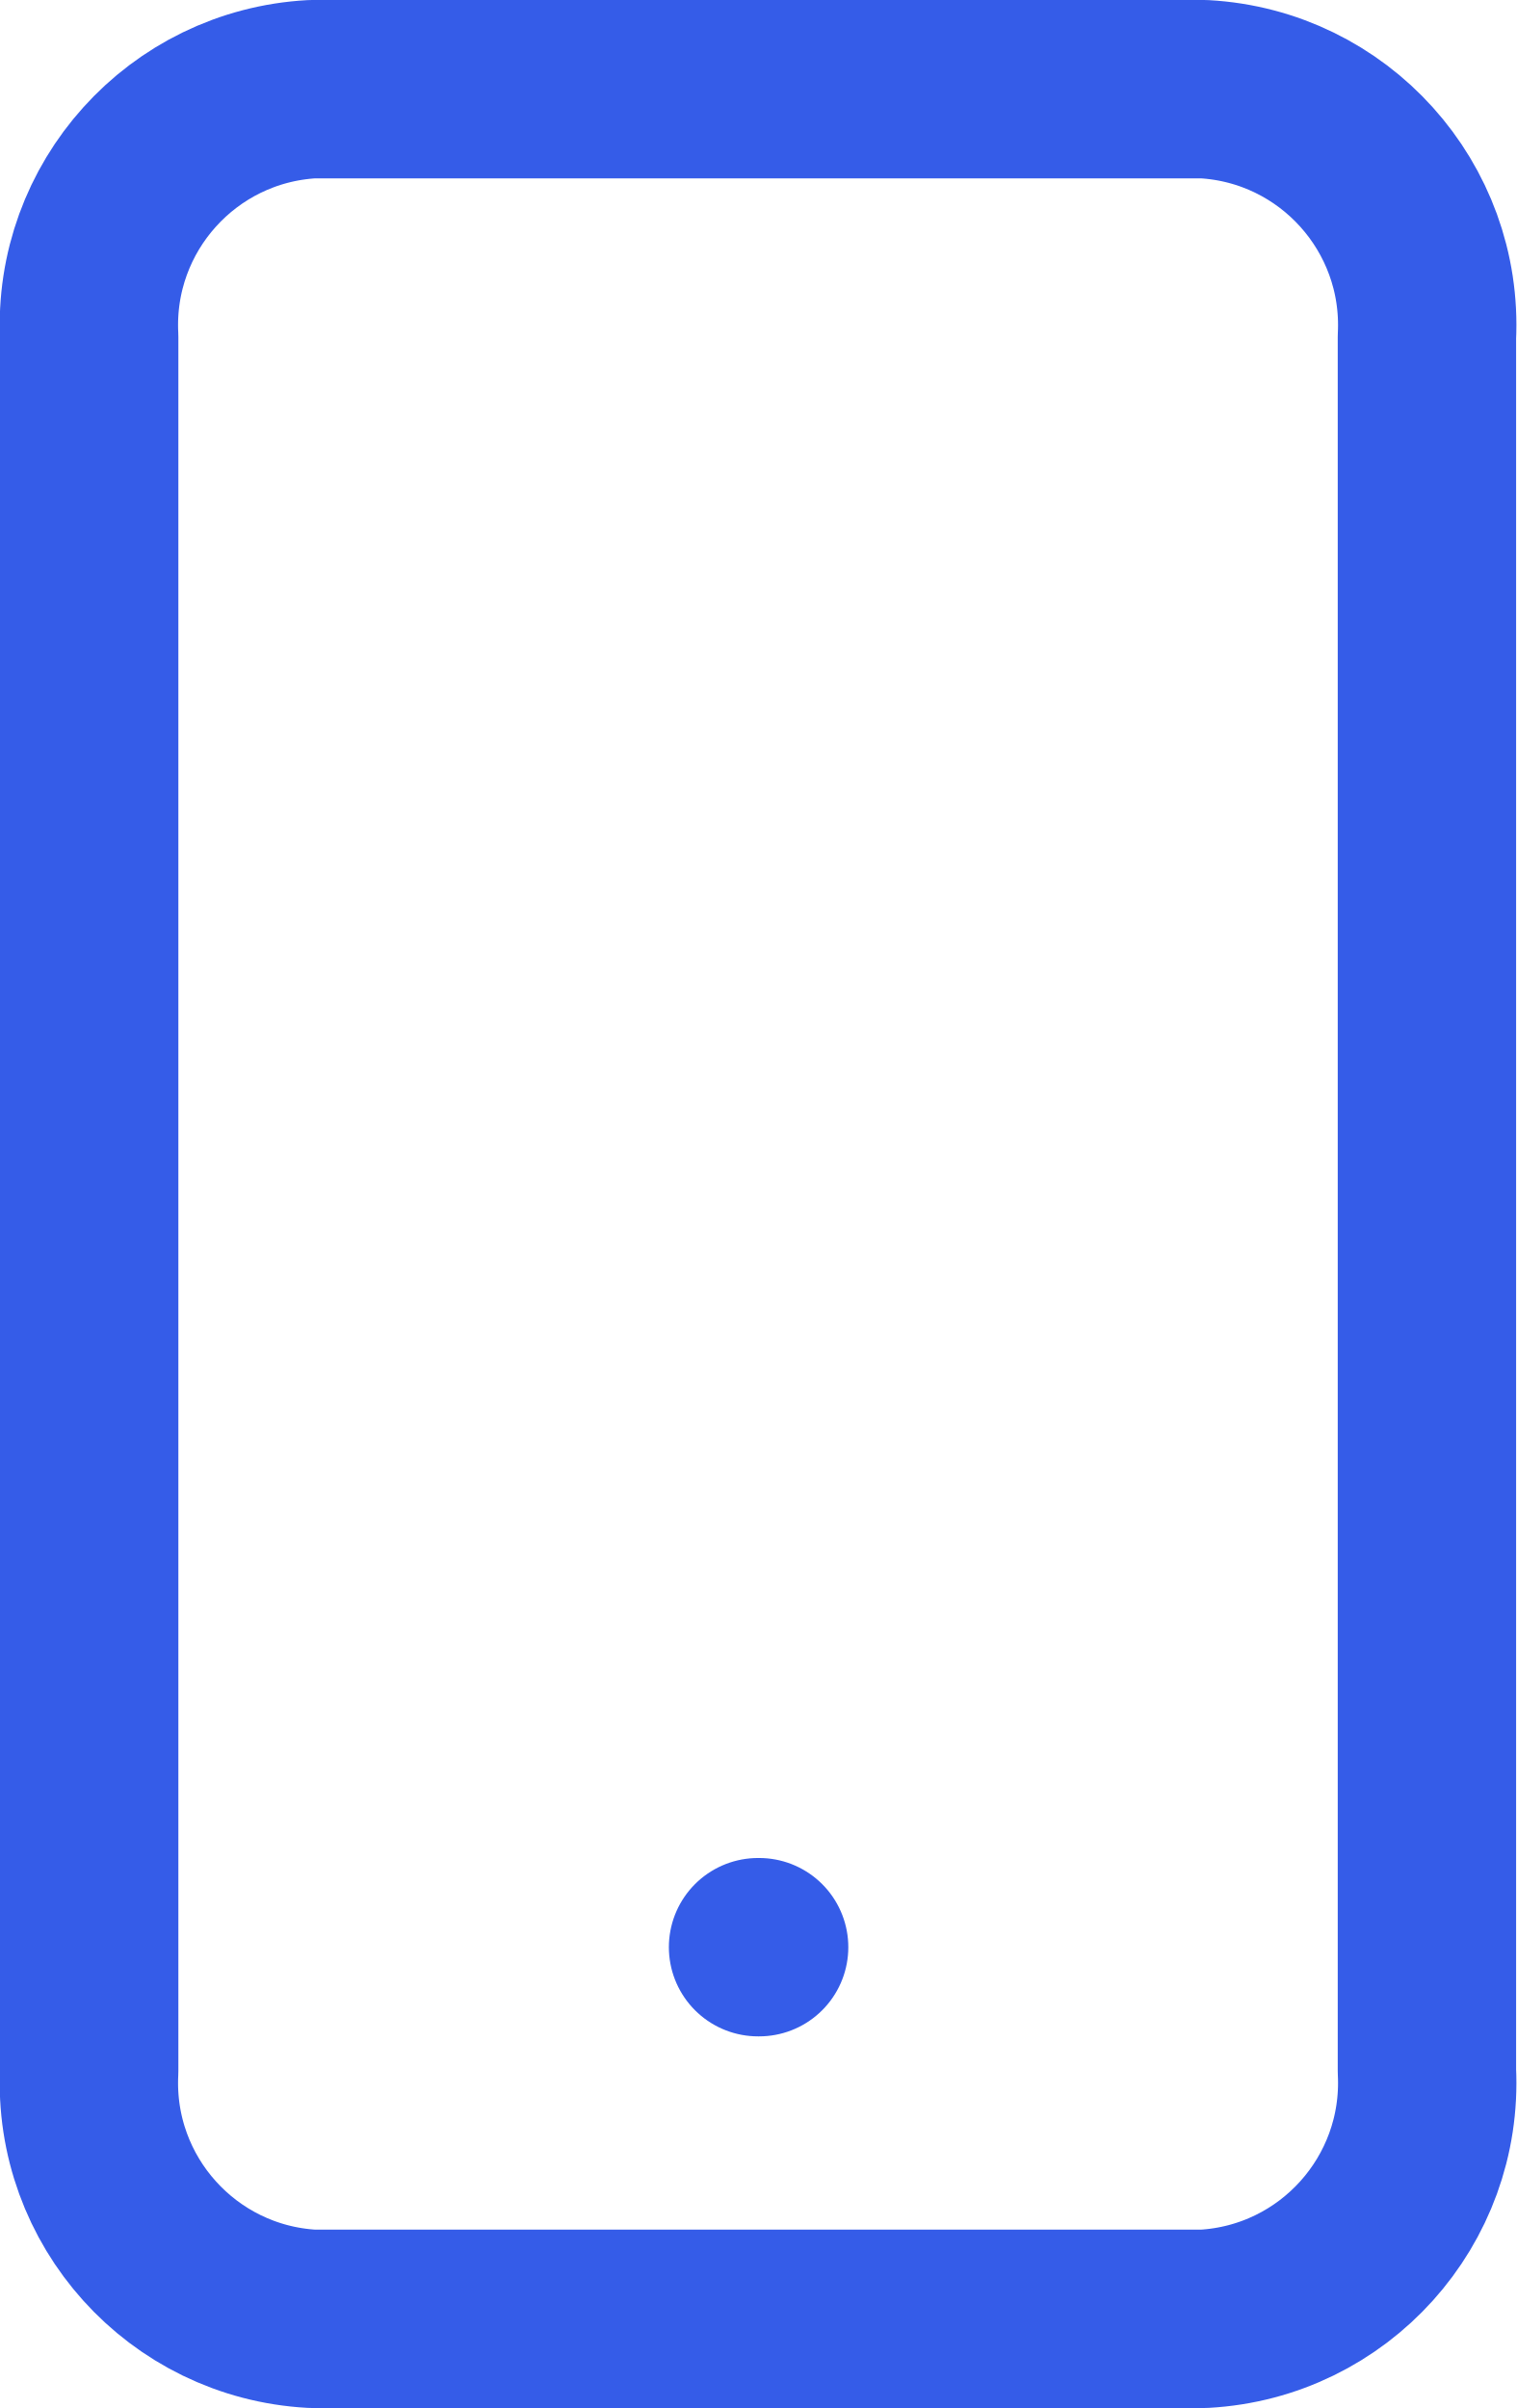
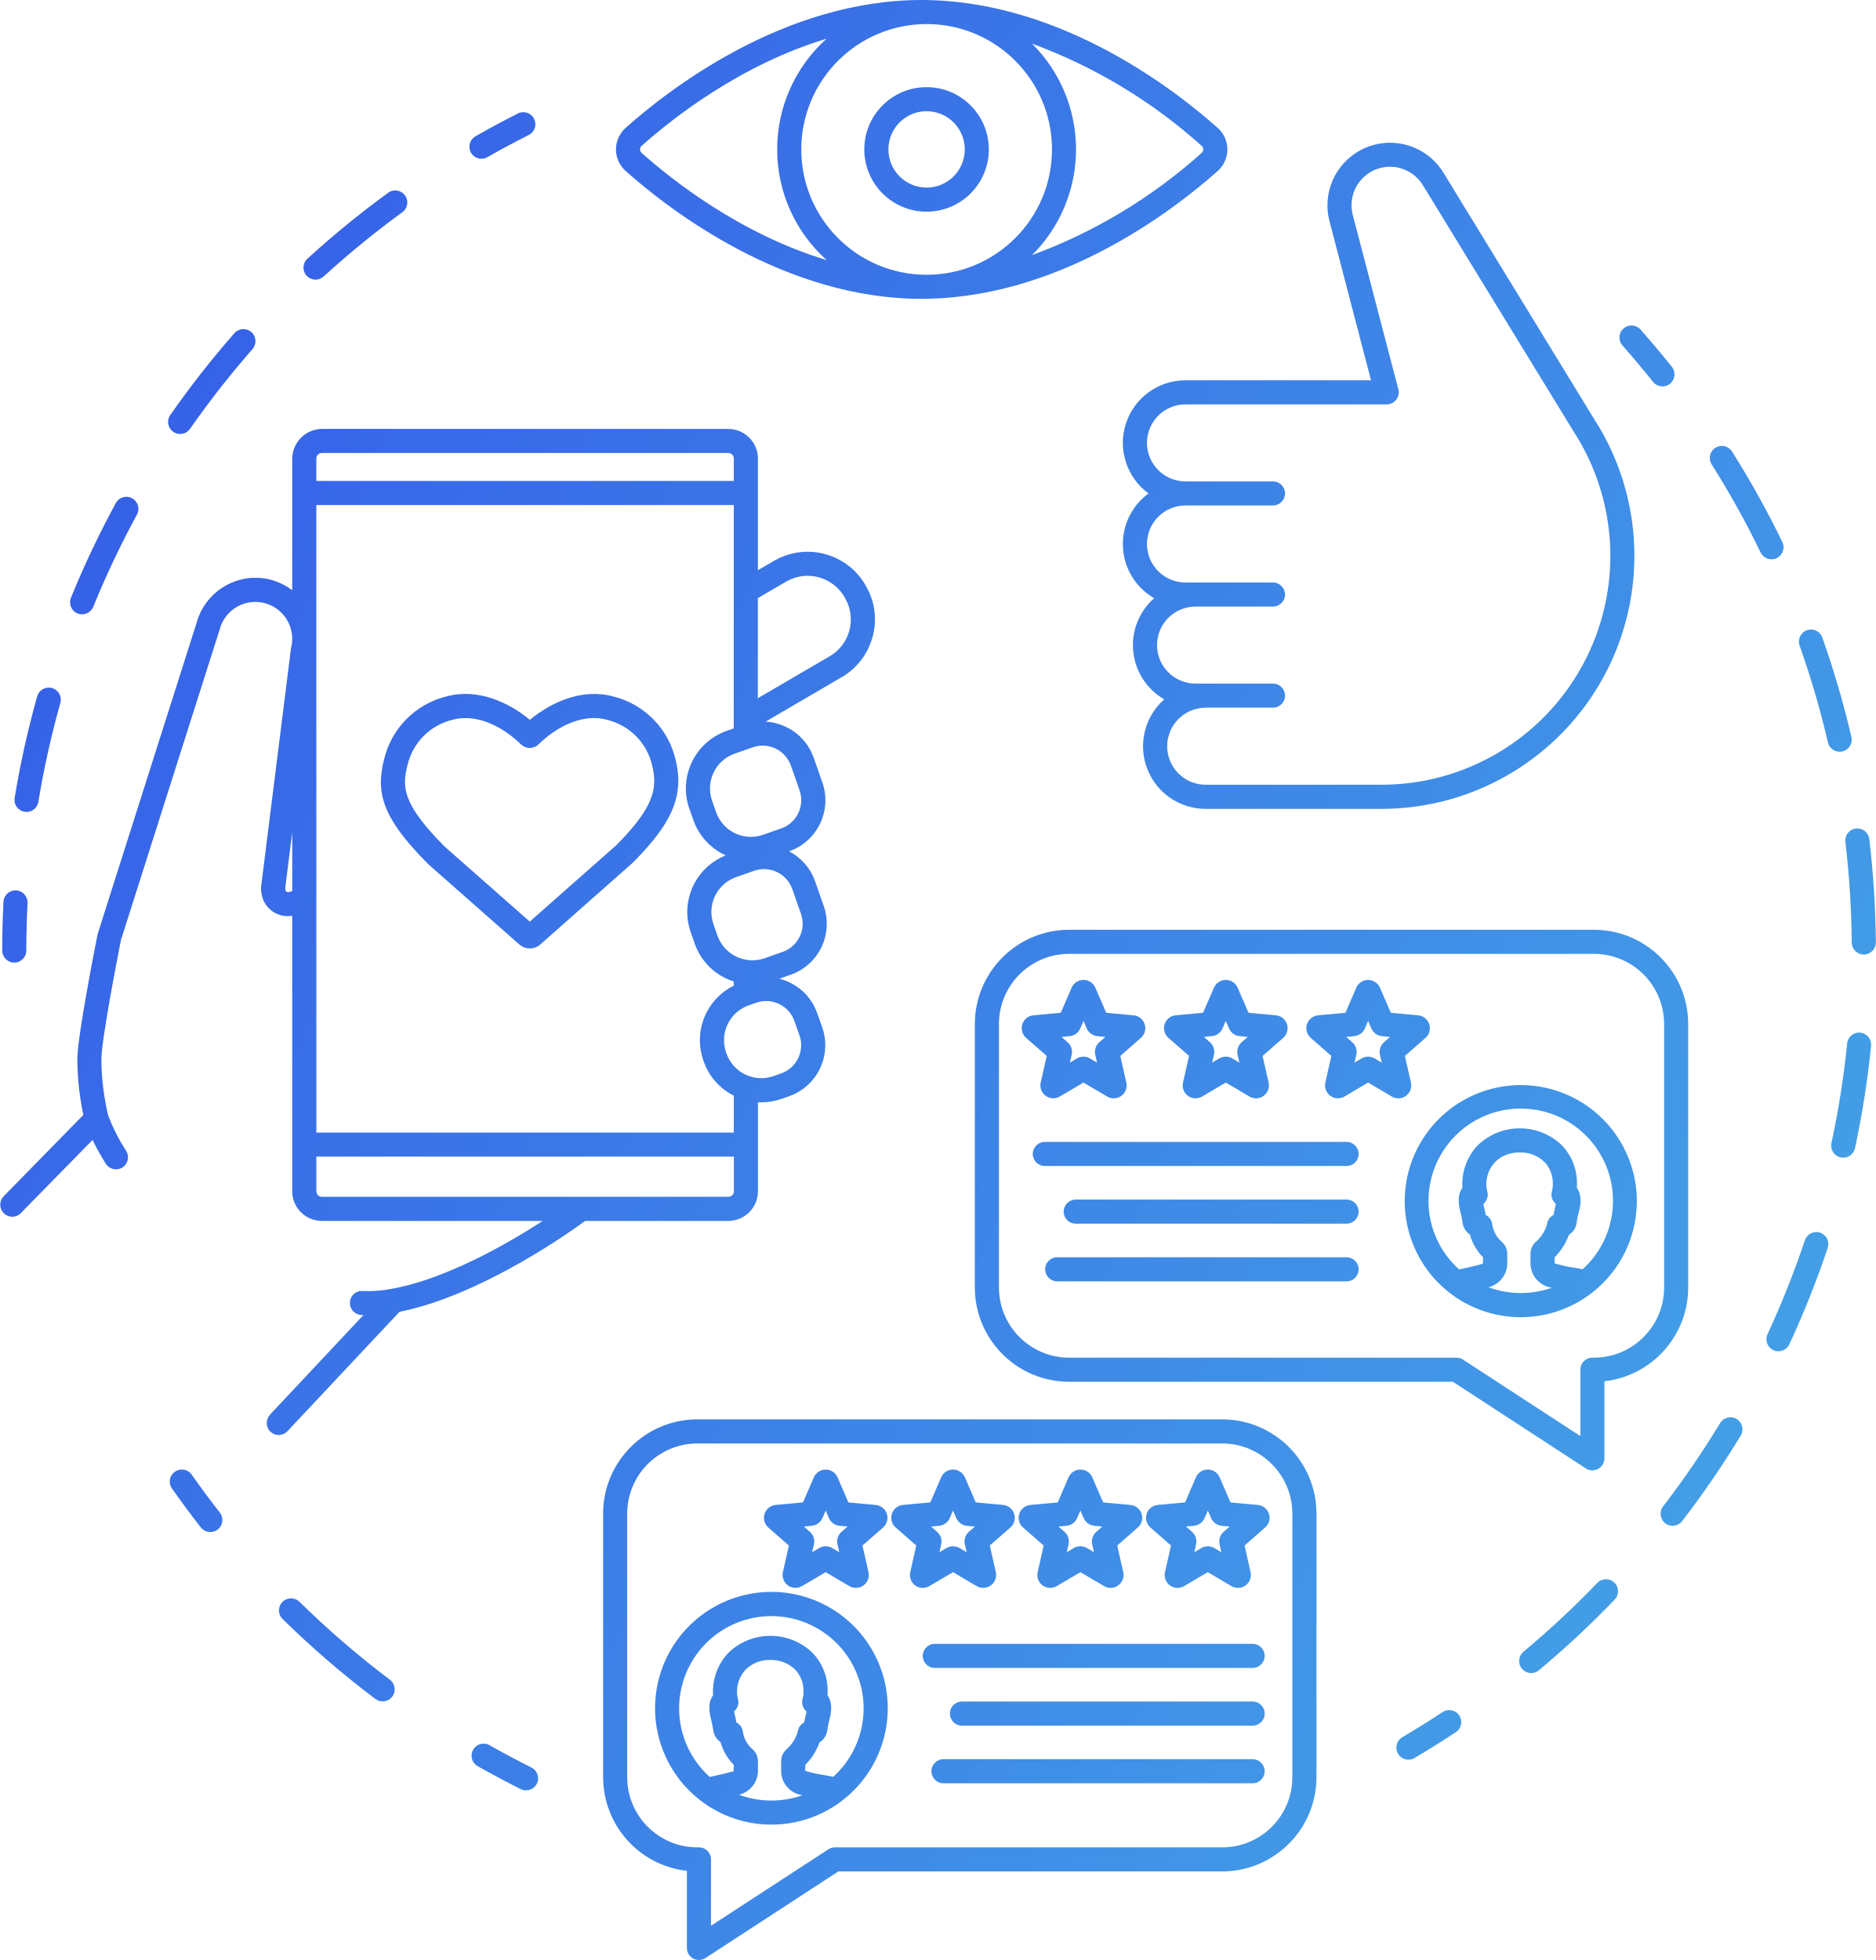
- <svg xmlns="http://www.w3.org/2000/svg" width="17" height="27" viewBox="0 0 17 27">
-   <path id="Path_72" data-name="Path 72" d="M13.5,23.833h.012M8.5,28h10A2.65,2.65,0,0,0,21,25.222V5.778A2.65,2.65,0,0,0,18.5,3H8.5A2.65,2.65,0,0,0,6,5.778V25.222A2.65,2.65,0,0,0,8.5,28Z" transform="translate(-5 -2)" fill="none" stroke="#355ce8" stroke-linecap="round" stroke-linejoin="round" stroke-width="2" />
+ <svg xmlns="http://www.w3.org/2000/svg" width="228.958" height="239.215" viewBox="0 0 228.958 239.215">
+   <defs>
+     <linearGradient id="linear-gradient" x1="0.037" y1="0.123" x2="1.142" y2="0.666" gradientUnits="objectBoundingBox">
+       <stop offset="0" stop-color="#355ce8" />
+       <stop offset="1" stop-color="#45a9e6" />
+     </linearGradient>
+   </defs>
+   <path id="Union_12" data-name="Union 12" d="M84.61,239.036a1.466,1.466,0,0,1-.77-1.292v-9.41a11.509,11.509,0,0,1-10.225-11.427V184.731a11.51,11.51,0,0,1,11.495-11.5h64.073a11.514,11.514,0,0,1,11.5,11.5v32.174a11.518,11.518,0,0,1-11.5,11.5H102.329L86.11,238.973a1.479,1.479,0,0,1-.8.241A1.444,1.444,0,0,1,84.61,239.036Zm-8.057-54.3v32.174a8.565,8.565,0,0,0,8.557,8.556h.2a1.471,1.471,0,0,1,1.472,1.472v8.1l14.314-9.326a1.448,1.448,0,0,1,.8-.242h47.287a8.564,8.564,0,0,0,8.556-8.556V184.731a8.564,8.564,0,0,0-8.556-8.556H85.11A8.565,8.565,0,0,0,76.553,184.731ZM85.34,219.62a14.2,14.2,0,1,1,17.7-.056v.005a14.183,14.183,0,0,1-17.7.05Zm5.7-15.877a3.905,3.905,0,0,0-1.079,2.848,2.643,2.643,0,0,0,.107.747,1.509,1.509,0,0,1,.058.4,1.469,1.469,0,0,1-.541,1.143c.012.045.022.1.04.163.061.253.158.613.258,1.18a1.453,1.453,0,0,1,.781,1.085l.023.146a3.472,3.472,0,0,0,1.073,1.961,1.973,1.973,0,0,1,.752,1.55v1.157A3,3,0,0,1,90.351,219c-.045.017-.1.028-.151.045a11.432,11.432,0,0,0,7.725.073c-.147-.039-.286-.073-.421-.112a3,3,0,0,1-2.164-2.876v-1.163a1.979,1.979,0,0,1,.731-1.534,4.421,4.421,0,0,0,1.208-1.814,1.576,1.576,0,0,0,.09-.292,1.476,1.476,0,0,1,.78-1.1c.107-.562.2-.922.259-1.18.016-.062.033-.112.044-.158a1.467,1.467,0,0,1-.489-1.545,3.015,3.015,0,0,0,.107-.77c0-.035,0-.071,0-.106a3.755,3.755,0,0,0-1.013-2.7,4.212,4.212,0,0,0-3.046-1.174A4.133,4.133,0,0,0,91.037,203.743ZM82.891,208.5a11.206,11.206,0,0,0,3.747,8.377l.388-.09c.9-.2,1.837-.416,2.516-.607l.017-.78a6.452,6.452,0,0,1-1.617-2.786,2.07,2.07,0,0,1-.877-1.4,13.866,13.866,0,0,0-.292-1.438,4.6,4.6,0,0,1-.185-1.3,2.547,2.547,0,0,1,.438-1.562c-.005-.1-.005-.2-.005-.3v-.09a6.837,6.837,0,0,1,1.932-4.848,7.406,7.406,0,0,1,10.208.034,6.633,6.633,0,0,1,1.856,4.745c0,.06,0,.121,0,.182-.005.09-.005.18-.016.27a2.526,2.526,0,0,1,.443,1.567,4.531,4.531,0,0,1-.185,1.3c-.074.309-.175.7-.292,1.444a2.035,2.035,0,0,1-.932,1.433v.005a8.367,8.367,0,0,1-.6,1.264,6.787,6.787,0,0,1-1.152,1.483v.73a16.382,16.382,0,0,0,2.4.528c.314.057.629.118.938.175a.522.522,0,0,0,.09.011A11.259,11.259,0,1,0,82.891,208.5Zm-19.337,9.86c-1.764-.887-3.533-1.831-5.252-2.8A1.469,1.469,0,1,1,59.75,213c1.674.95,3.4,1.865,5.118,2.724a1.471,1.471,0,0,1-.657,2.787A1.544,1.544,0,0,1,63.554,218.356Zm51.6-.714a1.469,1.469,0,1,1,0-2.938h37.737a1.469,1.469,0,1,1,0,2.938Zm55.484-3.6a1.478,1.478,0,0,1,.517-2.017c1.657-.977,3.315-2.011,4.921-3.073a1.467,1.467,0,0,1,2.034.41,1.472,1.472,0,0,1-.41,2.039c-1.651,1.09-3.348,2.152-5.051,3.158a1.416,1.416,0,0,1-.742.2A1.476,1.476,0,0,1,170.639,214.042Zm-53.225-3.433a1.472,1.472,0,1,1,0-2.944h35.477a1.472,1.472,0,1,1,0,2.944Zm-71.608-3.264a115.307,115.307,0,0,1-11.315-9.752,1.47,1.47,0,0,1,2.062-2.1A112.851,112.851,0,0,0,47.576,205a1.468,1.468,0,1,1-1.769,2.343Zm139.955-3.68a1.481,1.481,0,0,1,.185-2.073,112.792,112.792,0,0,0,9.012-8.4,1.47,1.47,0,1,1,2.118,2.039,115.529,115.529,0,0,1-9.241,8.618,1.471,1.471,0,0,1-2.074-.185Zm-71.663-.1a1.469,1.469,0,0,1,0-2.938h38.793a1.469,1.469,0,1,1,0,2.938Zm5.107-9.989-2.882-1.7-2.883,1.7a1.569,1.569,0,0,1-2.336-1.7l.73-3.253-2.511-2.2a1.584,1.584,0,0,1-.538-1.186,1.537,1.537,0,0,1,.077-.482,1.573,1.573,0,0,1,1.354-1.085l3.336-.309,1.327-3.062a1.574,1.574,0,0,1,2.887-.005.005.005,0,0,1,.005.005l1.326,3.062,3.337.309a1.576,1.576,0,0,1,.894,2.753l-2.517,2.2.736,3.247a1.569,1.569,0,0,1-.613,1.624,1.565,1.565,0,0,1-.922.3A1.594,1.594,0,0,1,119.206,193.58Zm-2.084-4.646.866.511-.22-.96a1.568,1.568,0,0,1-.04-.346,1.588,1.588,0,0,1,.545-1.193l.731-.634-.983-.09a1.567,1.567,0,0,1-1.3-.95l-.4-.91-.393.915a1.574,1.574,0,0,1-1.3.944l-.984.09.736.641a1.561,1.561,0,0,1,.536,1.19,1.6,1.6,0,0,1-.042.349l-.213.955.859-.506a1.582,1.582,0,0,1,1.6-.005ZM150.3,193.58l-2.882-1.7-2.883,1.7a1.574,1.574,0,0,1-2.38-1.352,1.609,1.609,0,0,1,.037-.345l.736-3.253-2.511-2.2a1.575,1.575,0,0,1,.894-2.753l3.336-.309,1.32-3.062a1.579,1.579,0,0,1,2.9.005l1.321,3.056,3.336.309a1.574,1.574,0,0,1,.894,2.753l-2.511,2.2.73,3.247a1.576,1.576,0,0,1-.607,1.624,1.6,1.6,0,0,1-.927.3A1.582,1.582,0,0,1,150.3,193.58Zm-2.083-4.646.859.511-.214-.96a1.557,1.557,0,0,1,.489-1.523l.742-.652-.977-.09a1.585,1.585,0,0,1-1.3-.95l-.393-.91-.393.915a1.588,1.588,0,0,1-1.3.944l-.977.09.73.641a1.58,1.58,0,0,1,.54,1.2,1.543,1.543,0,0,1-.04.343l-.213.955.854-.506a1.584,1.584,0,0,1,.8-.219A1.62,1.62,0,0,1,148.217,188.934Zm-13.461,4.646-2.883-1.7-2.887,1.7a1.572,1.572,0,0,1-2.374-1.352,1.609,1.609,0,0,1,.037-.345l.736-3.253-2.516-2.2a1.579,1.579,0,0,1-.536-1.186,1.561,1.561,0,0,1,.076-.482,1.578,1.578,0,0,1,1.354-1.085l3.337-.309,1.326-3.062a1.575,1.575,0,0,1,1.438-.949h.011a1.582,1.582,0,0,1,1.445.944v.005l1.326,3.062,3.337.309a1.574,1.574,0,0,1,.893,2.753l-2.511,2.2.731,3.247a1.528,1.528,0,0,1,.04.342,1.575,1.575,0,0,1-2.377,1.36Zm-2.09-4.646.865.511-.22-.96a1.667,1.667,0,0,1-.034-.35,1.573,1.573,0,0,1,.524-1.173l.747-.652-.983-.09a1.57,1.57,0,0,1-1.3-.95l-.393-.91-.4.915a1.573,1.573,0,0,1-1.3.944l-.983.09.736.641a1.576,1.576,0,0,1,.539,1.19,1.6,1.6,0,0,1-.04.349l-.219.955.859-.506a1.582,1.582,0,0,1,1.6-.005Zm-29,4.646-2.887-1.7-2.883,1.7a1.578,1.578,0,0,1-2.336-1.713l.73-3.236-2.511-2.2a1.559,1.559,0,0,1-.461-1.663,1.574,1.574,0,0,1,1.354-1.09l3.336-.309,1.327-3.062a1.577,1.577,0,0,1,1.444-.949h.011a1.576,1.576,0,0,1,1.438.955l1.326,3.056,3.337.309a1.577,1.577,0,0,1,.894,2.753l-2.517,2.2.736,3.247a1.636,1.636,0,0,1,.038.347,1.573,1.573,0,0,1-2.375,1.355Zm-2.09-4.646.866.511-.22-.96a1.513,1.513,0,0,1-.04-.34,1.578,1.578,0,0,1,.528-1.183l.747-.652-.983-.09a1.584,1.584,0,0,1-1.3-.95l-.393-.91-.393.915a1.589,1.589,0,0,1-1.3.944l-.978.09.736.641a1.576,1.576,0,0,1,.495,1.539l-.214.955.859-.506a1.576,1.576,0,0,1,.8-.219A1.594,1.594,0,0,1,101.576,188.934Zm-77.04-2.484c-1.224-1.561-2.416-3.168-3.545-4.781a1.447,1.447,0,0,1-.27-.851,1.473,1.473,0,0,1,2.675-.841c1.1,1.568,2.264,3.135,3.455,4.658a1.471,1.471,0,0,1-2.315,1.814Zm178.721-.534a1.473,1.473,0,0,1-.27-2.062,111.007,111.007,0,0,0,6.955-10.157,1.471,1.471,0,1,1,2.517,1.523,114.383,114.383,0,0,1-7.141,10.426,1.473,1.473,0,0,1-2.062.27Zm-9.7-6.7-16.219-10.573H130.486a11.511,11.511,0,0,1-11.5-11.5V124.979a11.511,11.511,0,0,1,11.5-11.5h64.068a11.511,11.511,0,0,1,11.5,11.5v32.169a11.523,11.523,0,0,1-10.225,11.433v9.41a1.475,1.475,0,0,1-2.275,1.23Zm-71.629-54.242v32.169a8.573,8.573,0,0,0,8.562,8.562h47.287a1.5,1.5,0,0,1,.8.237l14.315,9.331v-8.1a1.469,1.469,0,0,1,1.466-1.472h.2a8.569,8.569,0,0,0,8.556-8.562V124.979a8.569,8.569,0,0,0-8.555-8.562H130.486A8.574,8.574,0,0,0,121.925,124.979ZM33.014,174.738a1.434,1.434,0,0,1-.455-1.041,1.5,1.5,0,0,1,.337-.953c.023-.022.029-.056.051-.084L44.363,160.5c-.09,0-.185,0-.275-.005a1.469,1.469,0,0,1-1.379-1.462q0-.047,0-.094a1.449,1.449,0,0,1,1.556-1.376,14.942,14.942,0,0,0,3.488-.253c5.579-.972,12.3-4.365,17.725-7.809.252-.163.51-.326.758-.489H39.29a3.625,3.625,0,0,1-3.623-3.623V111.771c-.09.012-.185.022-.27.028a.844.844,0,0,1-.123.006,1.425,1.425,0,0,1-.152.011,2.731,2.731,0,0,1-.376-.028h-.056a3.2,3.2,0,0,1-.495-.107c-.045-.016-.084-.028-.129-.045a3.368,3.368,0,0,1-.326-.129c-.034-.017-.062-.028-.1-.045q-.186-.1-.338-.2a.4.4,0,0,0-.062-.045c-.084-.061-.157-.118-.224-.174-.017-.022-.04-.034-.056-.057a2.692,2.692,0,0,1-.2-.185,3.258,3.258,0,0,1-.747-1.314,3.778,3.778,0,0,1-.14-.764c-.005-.081-.008-.163-.008-.245a3.981,3.981,0,0,1,.041-.554l3.6-28.714a1.028,1.028,0,0,1,.033-.179,3.777,3.777,0,0,0,.124-.905v-.309a4.5,4.5,0,0,0-8.854-.983c0,.005-.005.005-.005.011a.192.192,0,0,1-.006.028c-.005.022-.016.045-.022.067l-12.018,37.8c-.68,3.422-2.387,12.461-2.381,14.506,0,.466.011.932.033,1.393a30.72,30.72,0,0,0,.5,4.141c.084.466.185.91.286,1.359a23.9,23.9,0,0,0,2.208,4.332,1.468,1.468,0,1,1-2.494,1.551,29.921,29.921,0,0,1-1.613-2.894l-8.685,8.86-.091.1a1.47,1.47,0,0,1-2.1-2.056l9.753-9.956c-.057-.247-.107-.494-.152-.747v-.005a33.569,33.569,0,0,1-.584-6.062,20.093,20.093,0,0,1,.208-2.3c.039-.331.09-.679.14-1.039q.042-.278.085-.556c.651-4.331,1.842-10.359,2.028-11.27a1.327,1.327,0,0,1,.039-.157l2.074-6.529,9.96-31.32c.04-.163.1-.31.147-.467.028-.084.045-.168.078-.247.045-.123.1-.242.152-.36s.089-.219.14-.326c.039-.085.084-.157.129-.236.073-.135.14-.275.225-.4.023-.045.056-.079.078-.118a7.5,7.5,0,0,1,5.848-3.411c.1-.005.192,0,.287,0,.152-.005.292-.011.444-.005a7.47,7.47,0,0,1,1.478.214,8.216,8.216,0,0,1,1.045.359l.2.085a6.619,6.619,0,0,1,.926.5,1.319,1.319,0,0,1,.147.1c.129.079.253.164.371.253V55.967a3.669,3.669,0,0,1,3.623-3.618h49.6a3.623,3.623,0,0,1,3,1.6,3.584,3.584,0,0,1,.618,2.022V69.592l2.107-1.225a8.168,8.168,0,0,1,9.612,1.241,8.1,8.1,0,0,1,1.489,1.944l.012.022.061.118a7.984,7.984,0,0,1,1.006,3.8c0,.024,0,.049,0,.075a8.2,8.2,0,0,1-1.232,4.33c-.028.05-.056.106-.089.158-.045.073-.1.134-.152.208a8.038,8.038,0,0,1-2.747,2.477l-9.118,5.332h.016a6.072,6.072,0,0,1,.843.112c.067.012.134.028.2.04a7.618,7.618,0,0,1,.776.224.2.2,0,0,1,.045.012,6.761,6.761,0,0,1,.775.348c.062.028.118.062.175.09a6.478,6.478,0,0,1,.7.444c.011.005.016.011.028.017a6.817,6.817,0,0,1,.646.55l.146.147a6.669,6.669,0,0,1,.556.64.03.03,0,0,1,.011.017,6.943,6.943,0,0,1,.473.731c.034.067.067.129.1.2a7.759,7.759,0,0,1,.365.82l1.062,3.034a6.565,6.565,0,0,1-.282,5.028,6.559,6.559,0,0,1-3.752,3.36l-.023.011c.023.012.045.028.073.045a7.158,7.158,0,0,1,.9.579l.1.085a6.383,6.383,0,0,1,.8.752c.028.029.05.057.073.085a6.417,6.417,0,0,1,.668.927c.012.023.023.04.034.062a6.448,6.448,0,0,1,.517,1.112l1.062,3.033c0,.006.005.012.005.017a6.3,6.3,0,0,1,.185.624c.006.028.006.05.012.073a6.557,6.557,0,0,1-.483,4.315,6.528,6.528,0,0,1-2.523,2.776.287.287,0,0,0-.028.017,5.1,5.1,0,0,1-.5.264c-.028.017-.056.033-.089.05-.2.09-.4.175-.618.253l-1.376.478c.011.005.022.005.028.011a7,7,0,0,1,.686.22c.067.022.129.056.2.078q.244.1.472.219c.079.04.158.079.23.124.14.078.281.163.416.253.073.05.14.1.208.14a5.317,5.317,0,0,1,.478.382c.033.022.067.05.1.073.179.163.348.337.511.517.05.056.1.118.14.179.113.13.219.27.32.41.051.073.1.146.147.219.1.147.179.3.264.455a2.4,2.4,0,0,1,.112.213,7.224,7.224,0,0,1,.3.708l.618,1.747a6.575,6.575,0,0,1,.371,2.181,6.783,6.783,0,0,1-.085,1.049,6.6,6.6,0,0,1-4.325,5.169l-.922.326a7.65,7.65,0,0,1-1.112.287c-.062.011-.124.028-.191.039a7.513,7.513,0,0,1-1.074.09c-.033,0-.067.006-.1.006s-.079-.006-.123-.006c-.1-.005-.191,0-.287-.005V145.39a3.622,3.622,0,0,1-2.887,3.545,3.522,3.522,0,0,1-.731.078H71.419c-.113.078-.236.163-.348.247-.208.151-.416.3-.635.454-.18.13-.371.259-.562.393-.22.152-.433.3-.658.45-.2.14-.41.275-.617.416-.225.146-.445.3-.675.444s-.444.286-.669.433h0c-.225.146-.45.286-.685.432s-.478.3-.72.444c-.224.14-.449.281-.685.416-.258.158-.523.309-.787.461l-.657.388c-.3.174-.608.337-.911.5-.191.113-.382.22-.579.327-.416.224-.837.449-1.258.668-.084.045-.174.09-.258.135-.506.264-1.022.518-1.534.77-.163.074-.32.147-.483.225-.354.168-.708.338-1.067.5-.2.089-.4.174-.6.264-.314.135-.634.275-.949.41-.219.09-.438.174-.652.264-.3.118-.6.241-.9.354-.23.085-.449.163-.674.248-.292.1-.579.208-.865.3-.23.078-.461.152-.686.225-.281.084-.562.174-.837.258-.229.068-.454.123-.68.185-.275.073-.544.146-.814.213-.23.056-.455.1-.68.152-.175.039-.355.084-.534.118L35.093,174.67a1.466,1.466,0,0,1-2.079.067Zm5.6-29.348a.678.678,0,0,0,.68.68h49.6a.671.671,0,0,0,.68-.68v-4.225H38.61Zm0-35.714v28.551H89.564v-4.505a7.371,7.371,0,0,1-3.674-4.18l-.034-.089a7.54,7.54,0,0,1-.432-2.489,7.432,7.432,0,0,1,4.14-6.669v-.506a7.408,7.408,0,0,1-4.769-4.612l-.489-1.4a7.437,7.437,0,0,1,4.275-9.377,7.441,7.441,0,0,1-3.949-4.3L84.137,98.7A7.452,7.452,0,0,1,88.7,89.2l.859-.3V61.642H38.61Zm53.7,12.7-.781.275-.123.044a4.5,4.5,0,0,0-2.786,5.753l.033.1a4.508,4.508,0,0,0,5.759,2.787l.921-.326a3.643,3.643,0,0,0,2.439-3.214h0c.006-.088.009-.177.009-.267a3.57,3.57,0,0,0-.205-1.171l-.618-1.742a3.648,3.648,0,0,0-4.646-2.236Zm-.258-16.1-.534.185-1.674.59a4.523,4.523,0,0,0-3.021,4.225,4.511,4.511,0,0,0,.257,1.522l.488,1.4a4.522,4.522,0,0,0,5.754,2.753l2.208-.776a3.641,3.641,0,0,0,2.23-4.64L96.7,108.507a3.65,3.65,0,0,0-4.646-2.23Zm-57.231,2.034a1.01,1.01,0,0,0-.009.135.523.523,0,0,0,.111.354c.118.123.365.107.741-.056V101.58ZM89.677,91.979a4.5,4.5,0,0,0-2.764,5.747L87.4,99.12a4.533,4.533,0,0,0,3.781,2.994,4.4,4.4,0,0,0,1.966-.23l2.208-.781a3.6,3.6,0,0,0,2.079-1.854,3.634,3.634,0,0,0,.158-2.786l-1.062-3.028A3.66,3.66,0,0,0,93.082,91a3.563,3.563,0,0,0-1.2.208l-.359.124H91.52ZM96.06,70.923,92.5,73V85.215l8.618-5.034a5.192,5.192,0,0,0,2.079-7.09l-.073-.14a5.212,5.212,0,0,0-7.068-2.028ZM38.61,55.967V58.7H89.565V55.967a.671.671,0,0,0-.416-.624.587.587,0,0,0-.265-.056H39.29A.678.678,0,0,0,38.61,55.967ZM216.453,164.783a1.474,1.474,0,0,1-.85-1.334,1.458,1.458,0,0,1,.137-.622,111.735,111.735,0,0,0,4.551-11.438,1.469,1.469,0,1,1,2.786.932,112.822,112.822,0,0,1-4.675,11.742,1.465,1.465,0,0,1-1.331.854A1.5,1.5,0,0,1,216.453,164.783Zm-39.651-7.1a14.164,14.164,0,1,1,8.815,3.079A14.141,14.141,0,0,1,176.8,157.681Zm7.815-16.955a3.948,3.948,0,0,0-2.118,1.085,3.88,3.88,0,0,0-1.079,2.842,2.624,2.624,0,0,0,.107.748,1.507,1.507,0,0,1,.058.4,1.469,1.469,0,0,1-.541,1.143c.012.045.022.1.04.163.062.258.157.613.258,1.18a1.46,1.46,0,0,1,.781,1.085l.028.151a3.456,3.456,0,0,0,1.067,1.961,2.156,2.156,0,0,1,.32.32,1.914,1.914,0,0,1,.382.787,1.973,1.973,0,0,1,.05.444v1.151a3,3,0,0,1-2.156,2.876c-.046.012-.1.029-.152.04a11.431,11.431,0,0,0,7.725.073c-.146-.033-.287-.073-.422-.113a3.007,3.007,0,0,1-1.814-1.477,2.974,2.974,0,0,1-.348-1.4v-1.163a1.987,1.987,0,0,1,.736-1.534,4.466,4.466,0,0,0,1.2-1.814,1.33,1.33,0,0,0,.09-.292,1.467,1.467,0,0,1,.78-1.1c.107-.567.2-.922.259-1.18.016-.062.033-.118.045-.163a1.461,1.461,0,0,1-.547-1.143,1.508,1.508,0,0,1,.058-.4,3.027,3.027,0,0,0,.107-.77c0-.035,0-.071,0-.106a3.761,3.761,0,0,0-1.013-2.7,4.2,4.2,0,0,0-3.045-1.168A4.81,4.81,0,0,0,184.616,140.726Zm-10.264,5.831a11.206,11.206,0,0,0,3.747,8.377l.393-.09c.9-.2,1.831-.41,2.506-.607l.022-.781a6.432,6.432,0,0,1-1.618-2.786,2.058,2.058,0,0,1-.876-1.393,14.3,14.3,0,0,0-.292-1.445,4.588,4.588,0,0,1-.185-1.3,2.565,2.565,0,0,1,.438-1.567c-.005-.1-.005-.191-.005-.292v-.09a6.819,6.819,0,0,1,1.932-4.848,7.4,7.4,0,0,1,10.208.029,6.65,6.65,0,0,1,1.856,4.746c0,.06,0,.121,0,.181-.005.1-.011.185-.017.275a2.516,2.516,0,0,1,.445,1.567,4.151,4.151,0,0,1-.113,1.012c-.022.1-.045.185-.073.286-.074.31-.175.691-.293,1.445a2.046,2.046,0,0,1-.932,1.432,7.6,7.6,0,0,1-1.753,2.753v.725a17.06,17.06,0,0,0,2.4.534q.481.085.943.169l.085.016a11.259,11.259,0,1,0-18.814-8.348Zm-45.316,9.827a1.469,1.469,0,1,1,0-2.938h35.321a1.469,1.469,0,1,1,0,2.938Zm2.259-7.04a1.469,1.469,0,1,1,0-2.939h33.062a1.469,1.469,0,1,1,0,2.939Zm-3.77-7.04a1.469,1.469,0,0,1,0-2.938h36.832a1.469,1.469,0,1,1,0,2.938Zm97.142-1.045a1.479,1.479,0,0,1-1.162-1.434,1.5,1.5,0,0,1,.032-.313,110.951,110.951,0,0,0,1.916-12.163,1.468,1.468,0,0,1,2.929.142,1.4,1.4,0,0,1-.008.149,113.84,113.84,0,0,1-1.96,12.489,1.464,1.464,0,0,1-1.747,1.129Zm-62.294-7.517a1.585,1.585,0,0,1-.607-1.629l.73-3.242-2.511-2.2a1.585,1.585,0,0,1-.538-1.189,1.557,1.557,0,0,1,.077-.485,1.577,1.577,0,0,1,1.354-1.079l3.337-.309,1.326-3.062v-.005a1.576,1.576,0,0,1,2.887,0l1.331,3.067,3.338.309A1.569,1.569,0,0,1,174.448,125a1.578,1.578,0,0,1-.455,1.674l-2.517,2.2.736,3.253a1.572,1.572,0,0,1-2.343,1.7l-2.882-1.7-2.882,1.7a1.574,1.574,0,0,1-1.731-.084Zm5.415-4.562.859.511-.219-.96a1.571,1.571,0,0,1,.511-1.545l.724-.629-.983-.1a1.577,1.577,0,0,1-1.3-.944l-.393-.91-.393.915a1.574,1.574,0,0,1-1.3.939l-.984.1.736.641a1.55,1.55,0,0,1,.536,1.186,1.58,1.58,0,0,1-.041.347l-.213.96.859-.511a1.575,1.575,0,0,1,1.6,0ZM152.5,133.826l-2.888-1.7-2.882,1.7a1.57,1.57,0,0,1-2.337-1.7l.736-3.258-2.517-2.2a1.575,1.575,0,0,1,.894-2.753l3.337-.309,1.326-3.062a1.575,1.575,0,0,1,2.893.005l1.326,3.056,3.337.309A1.582,1.582,0,0,1,157.082,125a1.609,1.609,0,0,1,.076.485,1.584,1.584,0,0,1-.536,1.189l-2.516,2.2.735,3.253a1.582,1.582,0,0,1,.04.347,1.574,1.574,0,0,1-2.376,1.354Zm-2.084-4.646.859.511-.22-.96a1.6,1.6,0,0,1-.038-.344,1.577,1.577,0,0,1,.533-1.184l.742-.646-.984-.1a1.554,1.554,0,0,1-1.3-.944l-.4-.91-.393.915a1.558,1.558,0,0,1-1.3.939l-.977.1.735.641a1.58,1.58,0,0,1,.538,1.19,1.6,1.6,0,0,1-.038.344l-.22.96.86-.511a1.569,1.569,0,0,1,1.6,0Zm-15.286,4.646-2.888-1.7-2.882,1.7a1.576,1.576,0,0,1-2.375-1.352,1.611,1.611,0,0,1,.038-.345l.736-3.258-2.517-2.2a1.575,1.575,0,0,1,.894-2.753l3.337-.309,1.326-3.062a1.572,1.572,0,0,1,1.438-.949h.011a1.57,1.57,0,0,1,1.444.944l1.327,3.067,3.337.309A1.574,1.574,0,0,1,139.712,125a1.557,1.557,0,0,1,.077.485,1.579,1.579,0,0,1-.538,1.189l-2.511,2.2.731,3.253a1.569,1.569,0,0,1-1.534,1.922A1.565,1.565,0,0,1,135.133,133.826Zm-2.068-4.634.843.5-.22-.96a1.578,1.578,0,0,1,.512-1.545l.725-.629-.984-.1a1.574,1.574,0,0,1-1.286-.916l-.4-.938-.4.915a1.567,1.567,0,0,1-1.3.939l-.983.1.736.641a1.568,1.568,0,0,1,.5,1.534l-.219.96.86-.511a1.569,1.569,0,0,1,1.617.012ZM.272,116.017c0-1.977.05-3.982.152-5.954a1.471,1.471,0,0,1,2.94.076c0,.025,0,.05,0,.076-.1,1.922-.152,3.876-.152,5.8a1.469,1.469,0,0,1-2.938,0Zm227.214.484a1.478,1.478,0,0,1-1.471-1.461,111.755,111.755,0,0,0-.776-12.292,1.536,1.536,0,0,1-.01-.169,1.471,1.471,0,0,1,2.931-.179,118.219,118.219,0,0,1,.8,12.618v.019A1.478,1.478,0,0,1,227.5,116.5Zm-164.1-1.23L52.306,105.5c-4.409-4.4-5.813-7.216-5.819-10.006a11.315,11.315,0,0,1,.386-2.78,10.36,10.36,0,0,1,7.562-7.7c3.781-1.062,7.6.646,10.237,2.842,2.685-2.218,6.472-3.893,10.224-2.842a10.358,10.358,0,0,1,7.562,7.7,10.515,10.515,0,0,1,.337,2.574c0,3.2-1.7,6.147-5.584,10.027l-11.264,9.955a1.939,1.939,0,0,1-2.561,0ZM55.228,87.85a7.425,7.425,0,0,0-5.5,5.578,8.1,8.1,0,0,0-.3,1.989c0,1.9,1,4.054,4.886,7.944l10.348,9.118,10.534-9.3c3.55-3.555,4.66-5.785,4.658-7.895a7.566,7.566,0,0,0-.254-1.853,7.425,7.425,0,0,0-5.5-5.578c-3.056-.859-6.321.977-8.348,2.983a1.539,1.539,0,0,1-2.129.05c-1.719-1.7-4.247-3.246-6.8-3.246A5.976,5.976,0,0,0,55.228,87.85ZM3,99.074a1.468,1.468,0,0,1-1.232-1.444,1.375,1.375,0,0,1,.019-.241,114.946,114.946,0,0,1,2.753-12.41,1.471,1.471,0,0,1,2.831.8A110.784,110.784,0,0,0,4.682,97.86,1.47,1.47,0,0,1,3.238,99.1,1.752,1.752,0,0,1,3,99.074ZM147.16,98.72A7.638,7.638,0,0,1,142.1,85.354a7.633,7.633,0,0,1-1.23-12.343,7.639,7.639,0,0,1-.686-12.786,7.64,7.64,0,0,1,4.505-13.81h22.652L162.222,26.8a7.937,7.937,0,0,1-.2-1.713,7.642,7.642,0,0,1,14.247-3.866l18.258,29.843a30.874,30.874,0,0,1-25.91,47.658Zm0-12.343a4.7,4.7,0,1,0,0,9.4h21.461a27.935,27.935,0,0,0,23.427-43.147L173.756,22.741a.145.145,0,0,1-.022-.033,4.7,4.7,0,0,0-8.774,2.348,4.782,4.782,0,0,0,.117,1.04l5.6,21.422a1.436,1.436,0,0,1,.049.374,1.467,1.467,0,0,1-1.471,1.463H144.695a4.7,4.7,0,1,0,0,9.4h10.679a1.469,1.469,0,1,1,0,2.938H144.695a4.7,4.7,0,1,0,0,9.4h10.679a1.469,1.469,0,1,1,0,2.938h-9.45a4.7,4.7,0,0,0,0,9.4h1.236a.887.887,0,0,1,.124.011.874.874,0,0,1,.123-.011h7.967a1.469,1.469,0,1,1,0,2.938h-7.967c-.045,0-.084-.011-.123-.011S147.206,86.377,147.16,86.377Zm75.95,4.242a110.316,110.316,0,0,0-3.455-11.82,1.449,1.449,0,0,1-.086-.488,1.47,1.47,0,0,1,2.856-.5,115.055,115.055,0,0,1,3.551,12.135,1.438,1.438,0,0,1,.039.33,1.476,1.476,0,0,1-1.135,1.434,1.344,1.344,0,0,1-.337.04A1.48,1.48,0,0,1,223.11,90.618ZM9.468,74.871a1.472,1.472,0,0,1-.808-1.916A114.584,114.584,0,0,1,14.1,61.466a1.471,1.471,0,1,1,2.584,1.4,111.89,111.89,0,0,0-5.3,11.191,1.474,1.474,0,0,1-1.916.809ZM214.9,67.44a109.513,109.513,0,0,0-5.983-10.764,1.458,1.458,0,0,1-.226-.776,1.47,1.47,0,0,1,2.714-.792,115.237,115.237,0,0,1,6.141,11.046A1.471,1.471,0,0,1,214.9,67.44ZM21.148,52.7a1.464,1.464,0,0,1-.365-2.045A115.039,115.039,0,0,1,28.62,40.652a1.471,1.471,0,0,1,2.213,1.938,113.253,113.253,0,0,0-7.64,9.748,1.468,1.468,0,0,1-1.208.629A1.433,1.433,0,0,1,21.148,52.7Zm180.613-6.095c-1.2-1.5-2.454-3-3.73-4.439a1.469,1.469,0,1,1,2.2-1.949c1.314,1.483,2.6,3.017,3.831,4.557a1.47,1.47,0,0,1-2.3,1.832ZM112.925,36.461c-.146.006-.286.012-.432.012-16.815,0-30.872-10.921-36.136-15.613a3.519,3.519,0,0,1,0-5.247C81.621,10.916,95.677,0,112.493,0c.146,0,.286.005.432.005.057,0,.112-.005.168-.005.135,0,.265.017.393.017,16.376.416,29.989,10.994,35.147,15.6a3.517,3.517,0,0,1,0,5.247c-5.157,4.6-18.77,15.175-35.147,15.591-.129.005-.258.022-.393.022C113.037,36.472,112.982,36.461,112.925,36.461ZM97.8,18.236a15.3,15.3,0,1,0,15.292-15.3A15.314,15.314,0,0,0,97.8,18.236ZM78.318,17.8a.573.573,0,0,0-.2.433.563.563,0,0,0,.2.427c3.719,3.32,12.05,9.91,22.573,13.079a18.139,18.139,0,0,1,0-27.017C90.368,7.893,82.037,14.484,78.318,17.8Zm53.017.432a18.187,18.187,0,0,1-5.365,12.9,64.111,64.111,0,0,0,20.7-12.472.554.554,0,0,0,.192-.427.563.563,0,0,0-.192-.432,64.079,64.079,0,0,0-20.7-12.472A18.186,18.186,0,0,1,131.335,18.236ZM37.424,33.652a1.474,1.474,0,0,1,.1-2.079,115.268,115.268,0,0,1,9.843-8.04,1.47,1.47,0,1,1,1.73,2.377,113.233,113.233,0,0,0-9.59,7.831,1.47,1.47,0,0,1-2.079-.089Zm68.068-15.415a7.6,7.6,0,1,1,7.6,7.6A7.61,7.61,0,0,1,105.492,18.237Zm2.944,0a4.66,4.66,0,1,0,4.658-4.663A4.663,4.663,0,0,0,108.436,18.237Zm-50.95.4a1.473,1.473,0,0,1,.551-2.006c1.724-.983,3.488-1.932,5.247-2.814A1.471,1.471,0,0,1,64.6,16.444c-1.708.859-3.433,1.781-5.113,2.741a1.485,1.485,0,0,1-.725.192A1.469,1.469,0,0,1,57.486,18.635Z" fill="url(#linear-gradient)" />
</svg>
